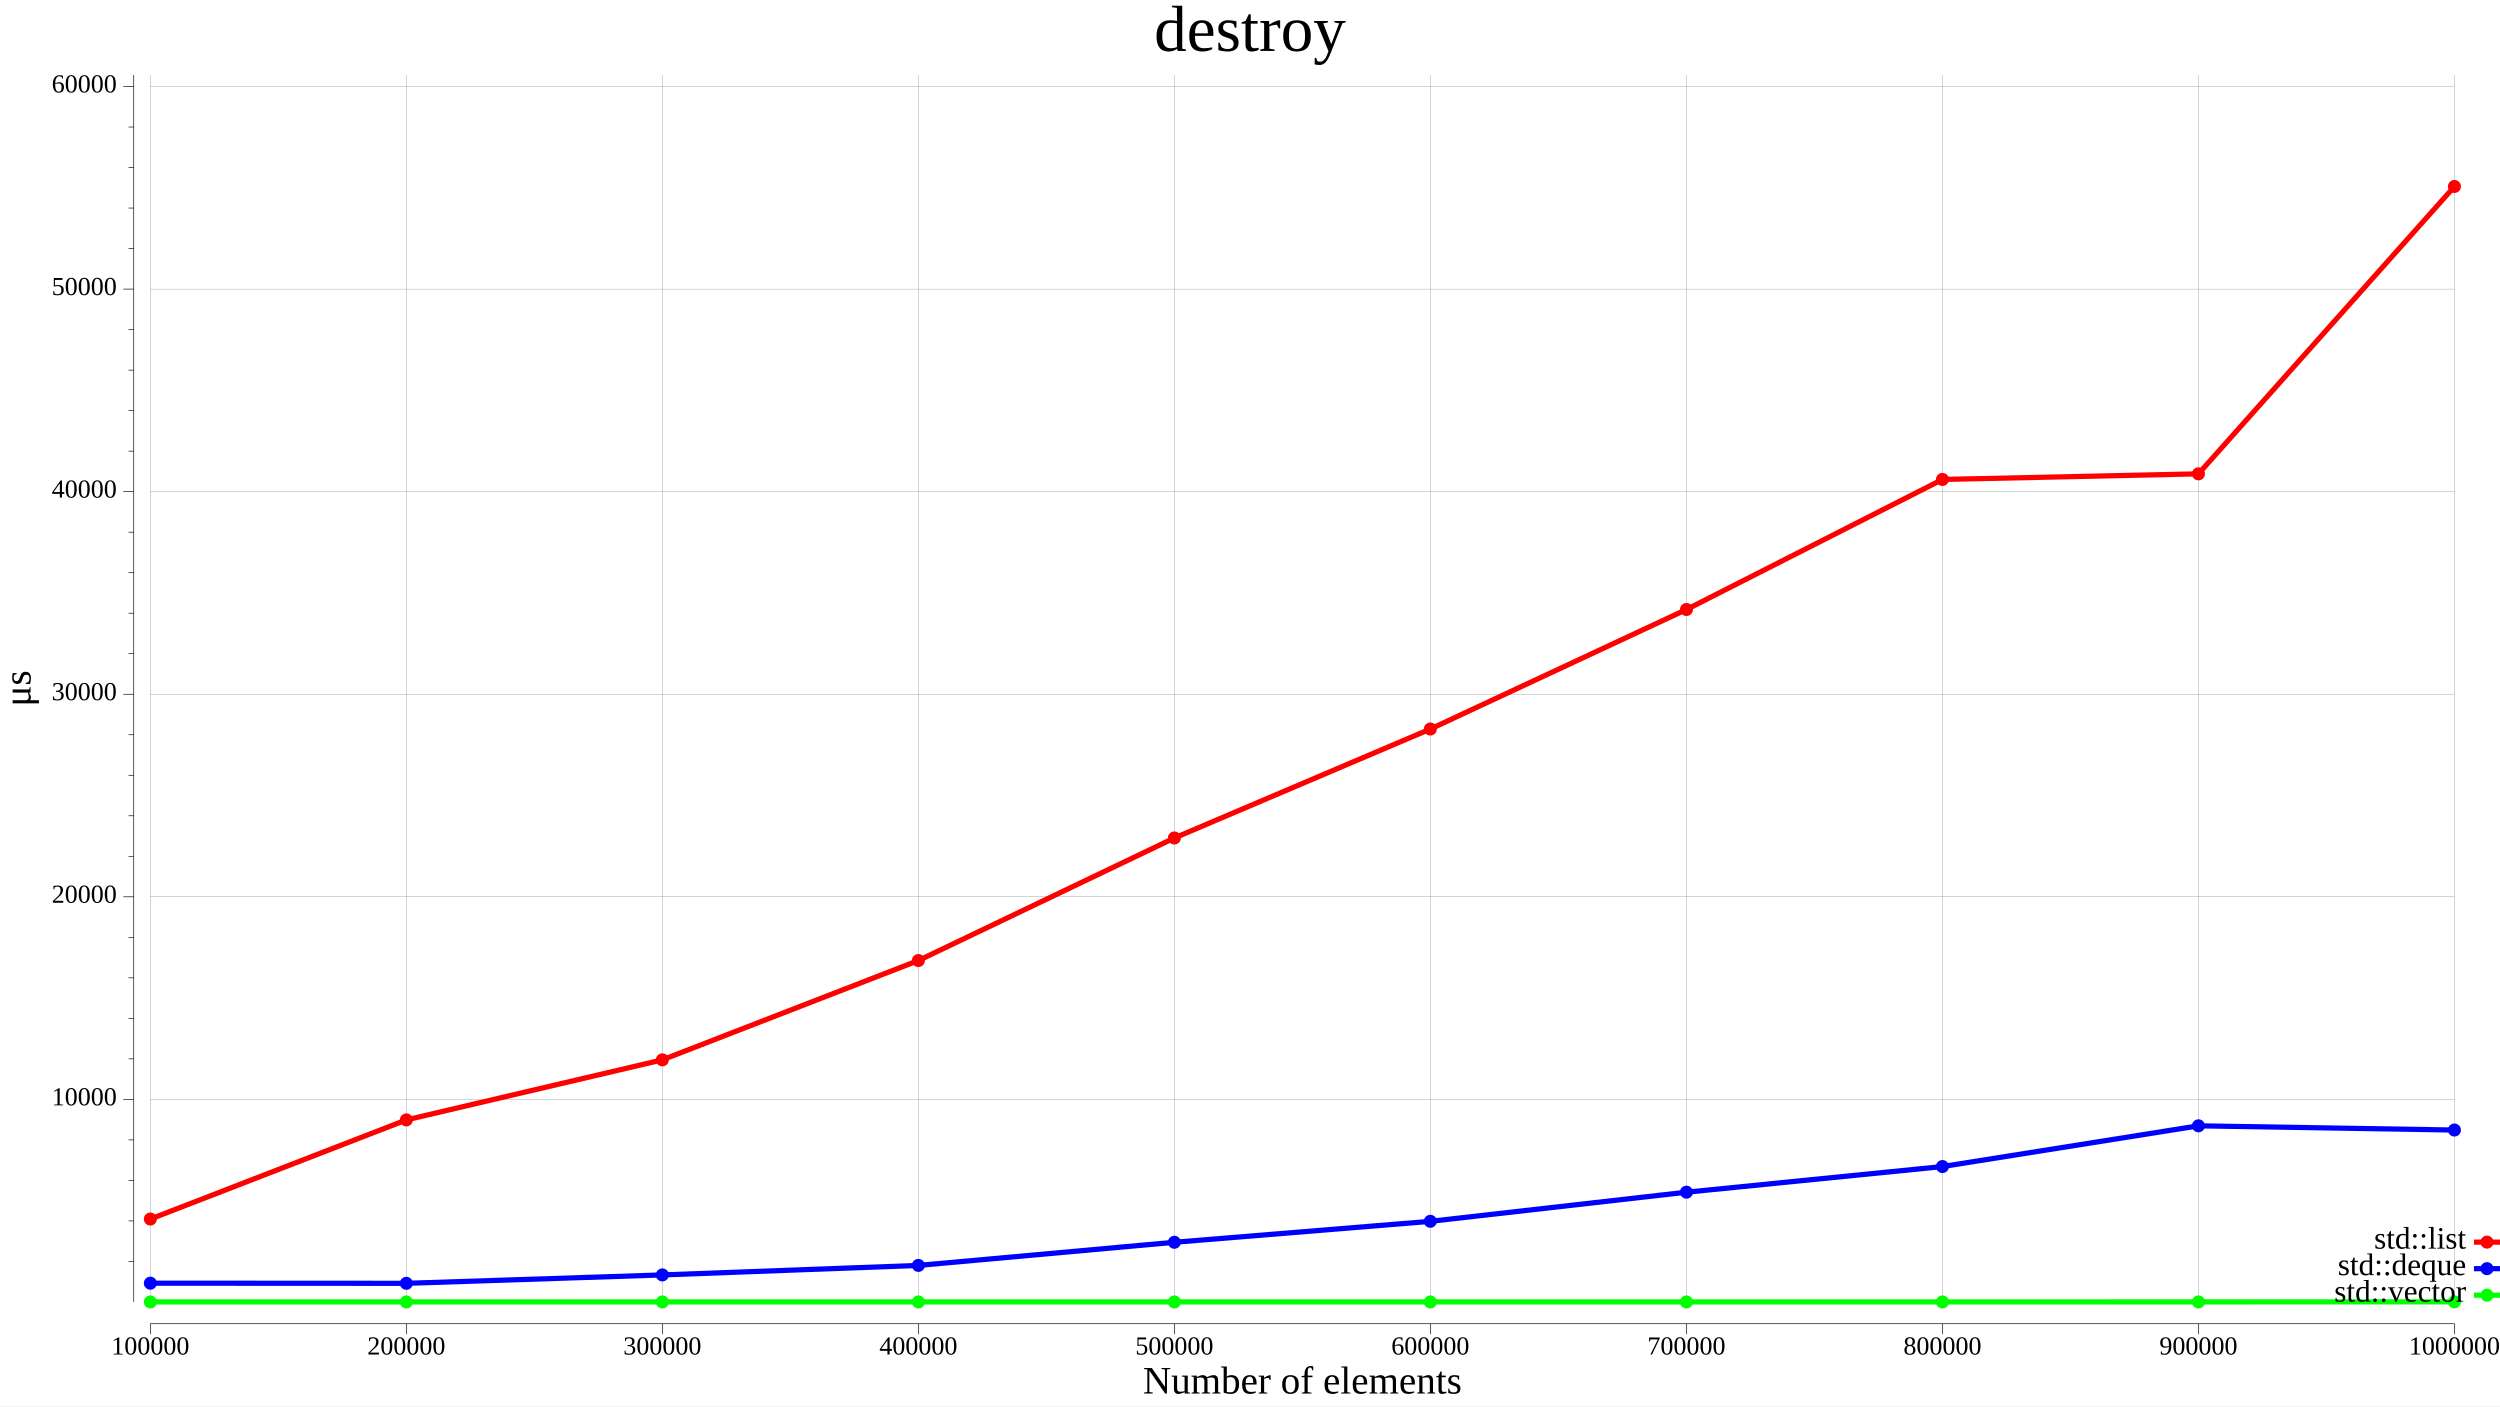
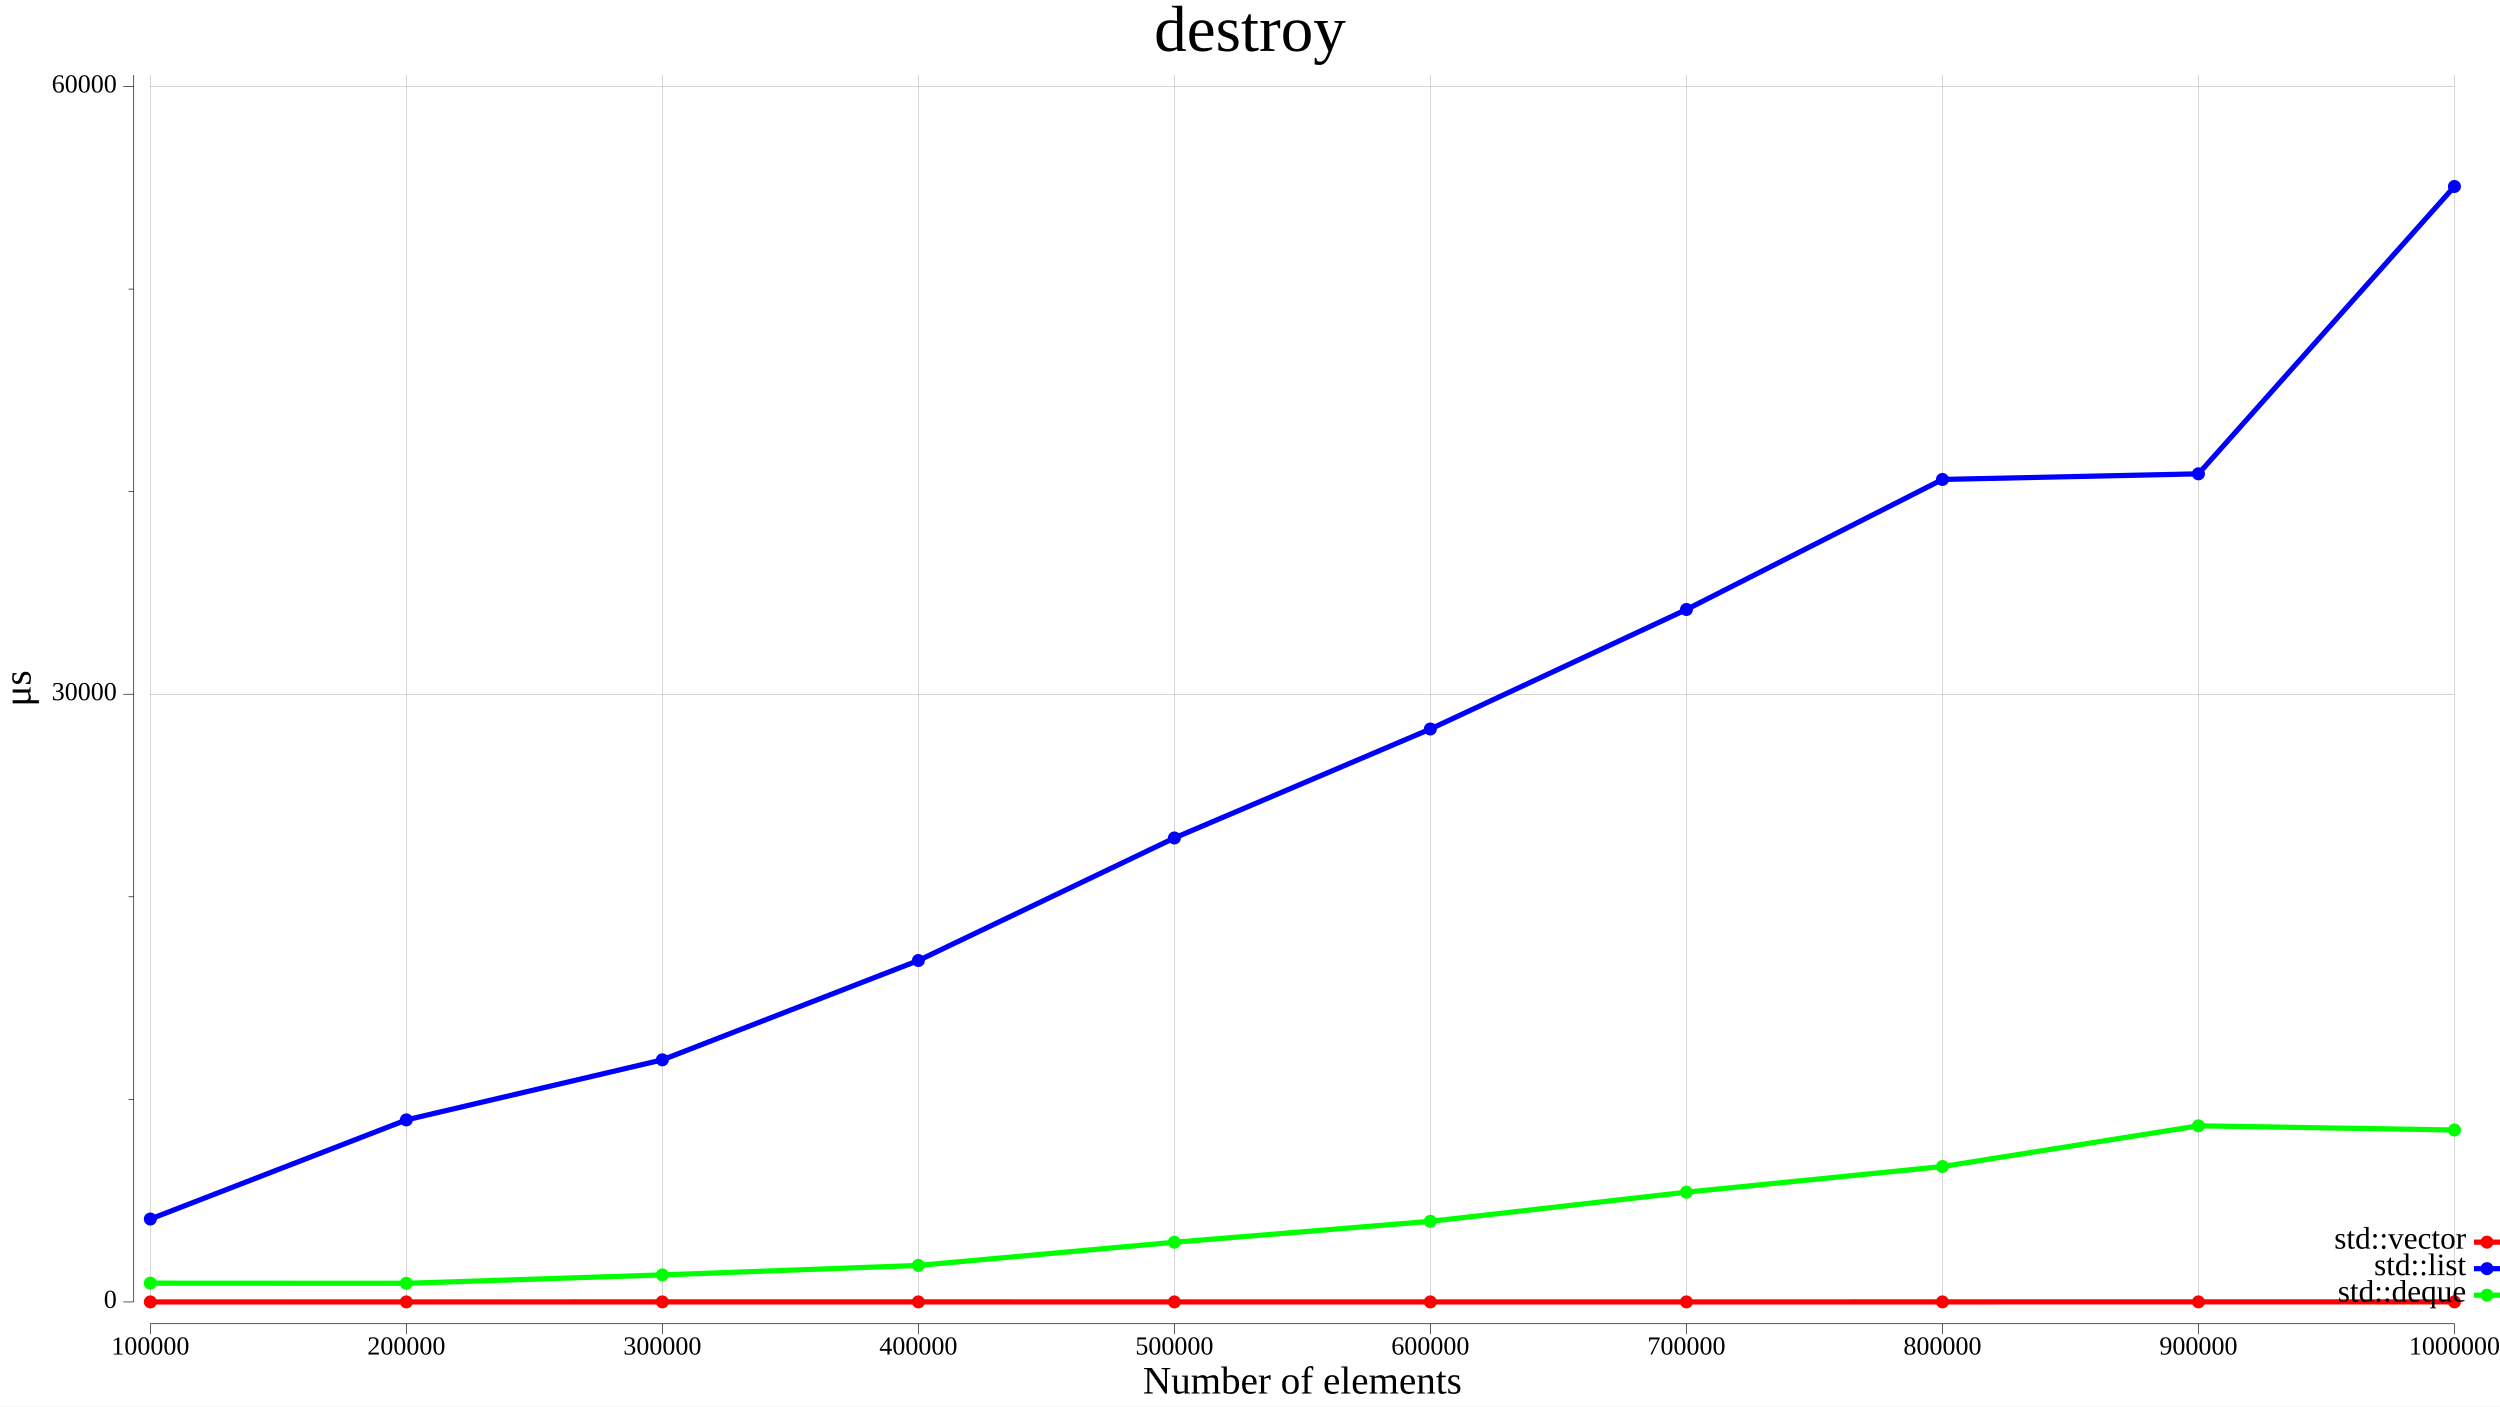
<svg xmlns="http://www.w3.org/2000/svg" width="1920pt" height="1080pt" viewBox="0 0 1920 1080">
  <g transform="scale(1, -1) translate(0, -1080)">
    <path d="M0,0L1920,0L1920,1080L0,1080Z" style="fill:#FFFFFF" />
    <text x="886.4" y="-1040.9" transform="scale(1, -1)" style="font-family:Liberation Serif;font-variant:normal;font-weight:normal;font-style:normal;font-size:50px">destroy</text>
    <text x="877.77" y="-9.756" transform="scale(1, -1)" style="font-family:Liberation Serif;font-variant:normal;font-weight:normal;font-style:normal;font-size:30px">Number of elements</text>
    <text x="85.462" y="-39.727" transform="scale(1, -1)" style="font-family:Liberation Serif;font-variant:normal;font-weight:normal;font-style:normal;font-size:20px">100000</text>
    <text x="282.08" y="-39.727" transform="scale(1, -1)" style="font-family:Liberation Serif;font-variant:normal;font-weight:normal;font-style:normal;font-size:20px">200000</text>
    <text x="478.69" y="-39.727" transform="scale(1, -1)" style="font-family:Liberation Serif;font-variant:normal;font-weight:normal;font-style:normal;font-size:20px">300000</text>
    <text x="675.31" y="-39.727" transform="scale(1, -1)" style="font-family:Liberation Serif;font-variant:normal;font-weight:normal;font-style:normal;font-size:20px">400000</text>
    <text x="871.92" y="-39.727" transform="scale(1, -1)" style="font-family:Liberation Serif;font-variant:normal;font-weight:normal;font-style:normal;font-size:20px">500000</text>
    <text x="1068.5" y="-39.727" transform="scale(1, -1)" style="font-family:Liberation Serif;font-variant:normal;font-weight:normal;font-style:normal;font-size:20px">600000</text>
    <text x="1265.2" y="-39.727" transform="scale(1, -1)" style="font-family:Liberation Serif;font-variant:normal;font-weight:normal;font-style:normal;font-size:20px">700000</text>
    <text x="1461.8" y="-39.727" transform="scale(1, -1)" style="font-family:Liberation Serif;font-variant:normal;font-weight:normal;font-style:normal;font-size:20px">800000</text>
    <text x="1658.4" y="-39.727" transform="scale(1, -1)" style="font-family:Liberation Serif;font-variant:normal;font-weight:normal;font-style:normal;font-size:20px">900000</text>
    <text x="1850" y="-39.727" transform="scale(1, -1)" style="font-family:Liberation Serif;font-variant:normal;font-weight:normal;font-style:normal;font-size:20px">1000000</text>
    <path d="M115.46,55.371L115.46,63.371" style="fill:none;stroke:#000000;stroke-width:0.5" />
    <path d="M312.08,55.371L312.08,63.371" style="fill:none;stroke:#000000;stroke-width:0.5" />
    <path d="M508.69,55.371L508.69,63.371" style="fill:none;stroke:#000000;stroke-width:0.5" />
    <path d="M705.31,55.371L705.31,63.371" style="fill:none;stroke:#000000;stroke-width:0.5" />
    <path d="M901.92,55.371L901.92,63.371" style="fill:none;stroke:#000000;stroke-width:0.5" />
    <path d="M1098.5,55.371L1098.5,63.371" style="fill:none;stroke:#000000;stroke-width:0.5" />
    <path d="M1295.2,55.371L1295.2,63.371" style="fill:none;stroke:#000000;stroke-width:0.5" />
    <path d="M1491.8,55.371L1491.8,63.371" style="fill:none;stroke:#000000;stroke-width:0.5" />
    <path d="M1688.4,55.371L1688.4,63.371" style="fill:none;stroke:#000000;stroke-width:0.5" />
    <path d="M1885,55.371L1885,63.371" style="fill:none;stroke:#000000;stroke-width:0.5" />
    <path d="M115.46,63.371L1885,63.371" style="fill:none;stroke:#000000;stroke-width:0.5" />
    <g transform="rotate(90)">
      <text x="537.4" y="23.467" transform="scale(1, -1)" style="font-family:Liberation Serif;font-variant:normal;font-weight:normal;font-style:normal;font-size:30px">μs</text>
    </g>
-     <text x="39.712" y="-231.1" transform="scale(1, -1)" style="font-family:Liberation Serif;font-variant:normal;font-weight:normal;font-style:normal;font-size:20px">10000</text>
-     <text x="39.712" y="-386.68" transform="scale(1, -1)" style="font-family:Liberation Serif;font-variant:normal;font-weight:normal;font-style:normal;font-size:20px">20000</text>
-     <text x="39.712" y="-542.25" transform="scale(1, -1)" style="font-family:Liberation Serif;font-variant:normal;font-weight:normal;font-style:normal;font-size:20px">30000</text>
-     <text x="39.712" y="-697.83" transform="scale(1, -1)" style="font-family:Liberation Serif;font-variant:normal;font-weight:normal;font-style:normal;font-size:20px">40000</text>
-     <text x="39.712" y="-853.41" transform="scale(1, -1)" style="font-family:Liberation Serif;font-variant:normal;font-weight:normal;font-style:normal;font-size:20px">50000</text>
+     <text x="79.712" y="-75.54" transform="scale(1, -1)" style="font-family:Liberation Serif;font-variant:normal;font-weight:normal;font-style:normal;font-size:20px">0</text>
+     <text x="39.712" y="-542.26" transform="scale(1, -1)" style="font-family:Liberation Serif;font-variant:normal;font-weight:normal;font-style:normal;font-size:20px">30000</text>
    <text x="39.712" y="-1009" transform="scale(1, -1)" style="font-family:Liberation Serif;font-variant:normal;font-weight:normal;font-style:normal;font-size:20px">60000</text>
-     <path d="M94.712,235.67L102.71,235.67" style="fill:none;stroke:#000000;stroke-width:0.5" />
-     <path d="M94.712,391.25L102.71,391.25" style="fill:none;stroke:#000000;stroke-width:0.5" />
-     <path d="M94.712,546.82L102.71,546.82" style="fill:none;stroke:#000000;stroke-width:0.5" />
-     <path d="M94.712,702.4L102.71,702.4" style="fill:none;stroke:#000000;stroke-width:0.5" />
-     <path d="M94.712,857.98L102.71,857.98" style="fill:none;stroke:#000000;stroke-width:0.5" />
+     <path d="M94.712,80.11L102.71,80.11" style="fill:none;stroke:#000000;stroke-width:0.5" />
+     <path d="M94.712,546.83L102.71,546.83" style="fill:none;stroke:#000000;stroke-width:0.5" />
    <path d="M94.712,1013.6L102.71,1013.6" style="fill:none;stroke:#000000;stroke-width:0.5" />
-     <path d="M98.712,111.21L102.71,111.21" style="fill:none;stroke:#000000;stroke-width:0.5" />
-     <path d="M98.712,142.33L102.71,142.33" style="fill:none;stroke:#000000;stroke-width:0.5" />
-     <path d="M98.712,173.44L102.71,173.44" style="fill:none;stroke:#000000;stroke-width:0.5" />
-     <path d="M98.712,204.56L102.71,204.56" style="fill:none;stroke:#000000;stroke-width:0.5" />
-     <path d="M98.712,266.79L102.71,266.79" style="fill:none;stroke:#000000;stroke-width:0.5" />
-     <path d="M98.712,297.9L102.71,297.9" style="fill:none;stroke:#000000;stroke-width:0.5" />
-     <path d="M98.712,329.02L102.71,329.02" style="fill:none;stroke:#000000;stroke-width:0.5" />
-     <path d="M98.712,360.13L102.71,360.13" style="fill:none;stroke:#000000;stroke-width:0.5" />
-     <path d="M98.712,422.36L102.71,422.36" style="fill:none;stroke:#000000;stroke-width:0.5" />
-     <path d="M98.712,453.48L102.71,453.48" style="fill:none;stroke:#000000;stroke-width:0.5" />
-     <path d="M98.712,484.59L102.71,484.59" style="fill:none;stroke:#000000;stroke-width:0.5" />
-     <path d="M98.712,515.71L102.71,515.71" style="fill:none;stroke:#000000;stroke-width:0.5" />
-     <path d="M98.712,577.94L102.71,577.94" style="fill:none;stroke:#000000;stroke-width:0.5" />
-     <path d="M98.712,609.06L102.71,609.06" style="fill:none;stroke:#000000;stroke-width:0.5" />
-     <path d="M98.712,640.17L102.71,640.17" style="fill:none;stroke:#000000;stroke-width:0.5" />
-     <path d="M98.712,671.29L102.71,671.29" style="fill:none;stroke:#000000;stroke-width:0.5" />
-     <path d="M98.712,733.52L102.71,733.52" style="fill:none;stroke:#000000;stroke-width:0.5" />
-     <path d="M98.712,764.63L102.71,764.63" style="fill:none;stroke:#000000;stroke-width:0.5" />
-     <path d="M98.712,795.75L102.71,795.75" style="fill:none;stroke:#000000;stroke-width:0.5" />
-     <path d="M98.712,826.86L102.71,826.86" style="fill:none;stroke:#000000;stroke-width:0.5" />
-     <path d="M98.712,889.09L102.71,889.09" style="fill:none;stroke:#000000;stroke-width:0.5" />
-     <path d="M98.712,920.21L102.71,920.21" style="fill:none;stroke:#000000;stroke-width:0.5" />
-     <path d="M98.712,951.32L102.71,951.32" style="fill:none;stroke:#000000;stroke-width:0.5" />
-     <path d="M98.712,982.44L102.71,982.44" style="fill:none;stroke:#000000;stroke-width:0.5" />
+     <path d="M98.712,235.68L102.71,235.68" style="fill:none;stroke:#000000;stroke-width:0.5" />
+     <path d="M98.712,391.26L102.71,391.26" style="fill:none;stroke:#000000;stroke-width:0.5" />
+     <path d="M98.712,702.41L102.71,702.41" style="fill:none;stroke:#000000;stroke-width:0.5" />
+     <path d="M98.712,857.98L102.71,857.98" style="fill:none;stroke:#000000;stroke-width:0.5" />
    <path d="M102.71,80.11L102.71,1022.4" style="fill:none;stroke:#000000;stroke-width:0.5" />
    <path d="M115.46,80.11L115.46,1022.4" style="fill:none;stroke:#808080;stroke-width:0.25" />
    <path d="M312.08,80.11L312.08,1022.4" style="fill:none;stroke:#808080;stroke-width:0.25" />
    <path d="M508.69,80.11L508.69,1022.4" style="fill:none;stroke:#808080;stroke-width:0.25" />
    <path d="M705.31,80.11L705.31,1022.4" style="fill:none;stroke:#808080;stroke-width:0.25" />
    <path d="M901.92,80.11L901.92,1022.4" style="fill:none;stroke:#808080;stroke-width:0.25" />
    <path d="M1098.5,80.11L1098.5,1022.4" style="fill:none;stroke:#808080;stroke-width:0.25" />
    <path d="M1295.2,80.11L1295.2,1022.4" style="fill:none;stroke:#808080;stroke-width:0.25" />
    <path d="M1491.8,80.11L1491.8,1022.4" style="fill:none;stroke:#808080;stroke-width:0.25" />
    <path d="M1688.4,80.11L1688.4,1022.4" style="fill:none;stroke:#808080;stroke-width:0.25" />
    <path d="M1885,80.11L1885,1022.4" style="fill:none;stroke:#808080;stroke-width:0.25" />
-     <path d="M115.46,235.67L1885,235.67" style="fill:none;stroke:#808080;stroke-width:0.25" />
-     <path d="M115.46,391.25L1885,391.25" style="fill:none;stroke:#808080;stroke-width:0.25" />
-     <path d="M115.46,546.82L1885,546.82" style="fill:none;stroke:#808080;stroke-width:0.25" />
-     <path d="M115.46,702.4L1885,702.4" style="fill:none;stroke:#808080;stroke-width:0.25" />
-     <path d="M115.46,857.98L1885,857.98" style="fill:none;stroke:#808080;stroke-width:0.25" />
+     <path d="M115.46,80.11L1885,80.11" style="fill:none;stroke:#808080;stroke-width:0.25" />
+     <path d="M115.46,546.83L1885,546.83" style="fill:none;stroke:#808080;stroke-width:0.25" />
    <path d="M115.46,1013.6L1885,1013.6" style="fill:none;stroke:#808080;stroke-width:0.25" />
-     <path d="M115.46,143.77L312.08,219.91L508.69,266.04L705.31,342.32L901.92,436.43L1098.5,520.11L1295.2,611.9L1491.8,711.78L1688.4,716.09L1885,936.78" style="fill:none;stroke:#FF0000;stroke-width:4" />
-     <path d="M120.46,143.77A5,5 0 1 1 110.46,143.77A5,5 0 1 1 120.46,143.77Z" style="fill:#FF0000" />
-     <path d="M317.08,219.91A5,5 0 1 1 307.08,219.91A5,5 0 1 1 317.08,219.91Z" style="fill:#FF0000" />
-     <path d="M513.69,266.04A5,5 0 1 1 503.69,266.04A5,5 0 1 1 513.69,266.04Z" style="fill:#FF0000" />
-     <path d="M710.31,342.32A5,5 0 1 1 700.31,342.32A5,5 0 1 1 710.31,342.32Z" style="fill:#FF0000" />
-     <path d="M906.92,436.43A5,5 0 1 1 896.92,436.43A5,5 0 1 1 906.92,436.43Z" style="fill:#FF0000" />
-     <path d="M1103.5,520.11A5,5 0 1 1 1093.5,520.11A5,5 0 1 1 1103.5,520.11Z" style="fill:#FF0000" />
-     <path d="M1300.2,611.9A5,5 0 1 1 1290.2,611.9A5,5 0 1 1 1300.2,611.9Z" style="fill:#FF0000" />
-     <path d="M1496.8,711.78A5,5 0 1 1 1486.8,711.78A5,5 0 1 1 1496.8,711.78Z" style="fill:#FF0000" />
-     <path d="M1693.4,716.09A5,5 0 1 1 1683.4,716.09A5,5 0 1 1 1693.4,716.09Z" style="fill:#FF0000" />
-     <path d="M1890,936.78A5,5 0 1 1 1880,936.78A5,5 0 1 1 1890,936.78Z" style="fill:#FF0000" />
-     <path d="M115.46,94.517L312.08,94.408L508.69,100.86L705.31,108.16L901.92,125.94L1098.5,142.03L1295.2,164.4L1491.8,184.1L1688.4,215.37L1885,212.13" style="fill:none;stroke:#0000FF;stroke-width:4" />
-     <path d="M120.46,94.517A5,5 0 1 1 110.46,94.517A5,5 0 1 1 120.46,94.517Z" style="fill:#0000FF" />
-     <path d="M317.08,94.408A5,5 0 1 1 307.08,94.408A5,5 0 1 1 317.08,94.408Z" style="fill:#0000FF" />
-     <path d="M513.69,100.86A5,5 0 1 1 503.69,100.86A5,5 0 1 1 513.69,100.86Z" style="fill:#0000FF" />
-     <path d="M710.31,108.16A5,5 0 1 1 700.31,108.16A5,5 0 1 1 710.31,108.16Z" style="fill:#0000FF" />
-     <path d="M906.92,125.94A5,5 0 1 1 896.92,125.94A5,5 0 1 1 906.92,125.94Z" style="fill:#0000FF" />
-     <path d="M1103.5,142.03A5,5 0 1 1 1093.5,142.03A5,5 0 1 1 1103.5,142.03Z" style="fill:#0000FF" />
-     <path d="M1300.2,164.4A5,5 0 1 1 1290.2,164.4A5,5 0 1 1 1300.2,164.4Z" style="fill:#0000FF" />
-     <path d="M1496.8,184.1A5,5 0 1 1 1486.8,184.1A5,5 0 1 1 1496.8,184.1Z" style="fill:#0000FF" />
-     <path d="M1693.4,215.37A5,5 0 1 1 1683.4,215.37A5,5 0 1 1 1693.4,215.37Z" style="fill:#0000FF" />
-     <path d="M1890,212.13A5,5 0 1 1 1880,212.13A5,5 0 1 1 1890,212.13Z" style="fill:#0000FF" />
-     <path d="M115.46,80.11L312.08,80.11L508.69,80.126L705.31,80.126L901.92,80.11L1098.5,80.11L1295.2,80.11L1491.8,80.126L1688.4,80.141L1885,80.157" style="fill:none;stroke:#00FF00;stroke-width:4" />
-     <path d="M120.46,80.11A5,5 0 1 1 110.46,80.11A5,5 0 1 1 120.46,80.11Z" style="fill:#00FF00" />
-     <path d="M317.08,80.11A5,5 0 1 1 307.08,80.11A5,5 0 1 1 317.08,80.11Z" style="fill:#00FF00" />
-     <path d="M513.69,80.126A5,5 0 1 1 503.69,80.126A5,5 0 1 1 513.69,80.126Z" style="fill:#00FF00" />
-     <path d="M710.31,80.126A5,5 0 1 1 700.31,80.126A5,5 0 1 1 710.31,80.126Z" style="fill:#00FF00" />
-     <path d="M906.92,80.11A5,5 0 1 1 896.92,80.11A5,5 0 1 1 906.92,80.11Z" style="fill:#00FF00" />
-     <path d="M1103.5,80.11A5,5 0 1 1 1093.5,80.11A5,5 0 1 1 1103.5,80.11Z" style="fill:#00FF00" />
-     <path d="M1300.2,80.11A5,5 0 1 1 1290.2,80.11A5,5 0 1 1 1300.2,80.11Z" style="fill:#00FF00" />
-     <path d="M1496.8,80.126A5,5 0 1 1 1486.8,80.126A5,5 0 1 1 1496.8,80.126Z" style="fill:#00FF00" />
-     <path d="M1693.4,80.141A5,5 0 1 1 1683.4,80.141A5,5 0 1 1 1693.4,80.141Z" style="fill:#00FF00" />
-     <path d="M1890,80.157A5,5 0 1 1 1880,80.157A5,5 0 1 1 1890,80.157Z" style="fill:#00FF00" />
+     <path d="M115.46,80.11L312.08,80.126L508.69,80.141L705.31,80.141L901.92,80.126L1098.5,80.126L1295.2,80.126L1491.8,80.141L1688.4,80.157L1885,80.173" style="fill:none;stroke:#FF0000;stroke-width:4" />
+     <path d="M120.46,80.11A5,5 0 1 1 110.46,80.11A5,5 0 1 1 120.46,80.11Z" style="fill:#FF0000" />
+     <path d="M317.08,80.126A5,5 0 1 1 307.08,80.126A5,5 0 1 1 317.08,80.126Z" style="fill:#FF0000" />
+     <path d="M513.69,80.141A5,5 0 1 1 503.69,80.141A5,5 0 1 1 513.69,80.141Z" style="fill:#FF0000" />
+     <path d="M710.31,80.141A5,5 0 1 1 700.31,80.141A5,5 0 1 1 710.31,80.141Z" style="fill:#FF0000" />
+     <path d="M906.92,80.126A5,5 0 1 1 896.92,80.126A5,5 0 1 1 906.92,80.126Z" style="fill:#FF0000" />
+     <path d="M1103.5,80.126A5,5 0 1 1 1093.5,80.126A5,5 0 1 1 1103.5,80.126Z" style="fill:#FF0000" />
+     <path d="M1300.2,80.126A5,5 0 1 1 1290.2,80.126A5,5 0 1 1 1300.2,80.126Z" style="fill:#FF0000" />
+     <path d="M1496.8,80.141A5,5 0 1 1 1486.8,80.141A5,5 0 1 1 1496.8,80.141Z" style="fill:#FF0000" />
+     <path d="M1693.4,80.157A5,5 0 1 1 1683.4,80.157A5,5 0 1 1 1693.4,80.157Z" style="fill:#FF0000" />
+     <path d="M1890,80.173A5,5 0 1 1 1880,80.173A5,5 0 1 1 1890,80.173Z" style="fill:#FF0000" />
+     <path d="M115.46,143.79L312.08,219.92L508.69,266.05L705.31,342.33L901.92,436.44L1098.5,520.12L1295.2,611.91L1491.8,711.79L1688.4,716.1L1885,936.78" style="fill:none;stroke:#0000FF;stroke-width:4" />
+     <path d="M120.46,143.79A5,5 0 1 1 110.46,143.79A5,5 0 1 1 120.46,143.79Z" style="fill:#0000FF" />
+     <path d="M317.08,219.92A5,5 0 1 1 307.08,219.92A5,5 0 1 1 317.08,219.92Z" style="fill:#0000FF" />
+     <path d="M513.69,266.05A5,5 0 1 1 503.69,266.05A5,5 0 1 1 513.69,266.05Z" style="fill:#0000FF" />
+     <path d="M710.31,342.33A5,5 0 1 1 700.31,342.33A5,5 0 1 1 710.31,342.33Z" style="fill:#0000FF" />
+     <path d="M906.92,436.44A5,5 0 1 1 896.92,436.44A5,5 0 1 1 906.92,436.44Z" style="fill:#0000FF" />
+     <path d="M1103.5,520.12A5,5 0 1 1 1093.5,520.12A5,5 0 1 1 1103.5,520.12Z" style="fill:#0000FF" />
+     <path d="M1300.2,611.91A5,5 0 1 1 1290.2,611.91A5,5 0 1 1 1300.2,611.91Z" style="fill:#0000FF" />
+     <path d="M1496.8,711.79A5,5 0 1 1 1486.8,711.79A5,5 0 1 1 1496.8,711.79Z" style="fill:#0000FF" />
+     <path d="M1693.4,716.1A5,5 0 1 1 1683.4,716.1A5,5 0 1 1 1693.4,716.1Z" style="fill:#0000FF" />
+     <path d="M1890,936.78A5,5 0 1 1 1880,936.78A5,5 0 1 1 1890,936.78Z" style="fill:#0000FF" />
+     <path d="M115.46,94.532L312.08,94.423L508.69,100.88L705.31,108.18L901.92,125.96L1098.5,142.04L1295.2,164.42L1491.8,184.11L1688.4,215.38L1885,212.15" style="fill:none;stroke:#00FF00;stroke-width:4" />
+     <path d="M120.46,94.532A5,5 0 1 1 110.46,94.532A5,5 0 1 1 120.46,94.532Z" style="fill:#00FF00" />
+     <path d="M317.08,94.423A5,5 0 1 1 307.08,94.423A5,5 0 1 1 317.08,94.423Z" style="fill:#00FF00" />
+     <path d="M513.69,100.88A5,5 0 1 1 503.69,100.88A5,5 0 1 1 513.69,100.88Z" style="fill:#00FF00" />
+     <path d="M710.31,108.18A5,5 0 1 1 700.31,108.18A5,5 0 1 1 710.31,108.18Z" style="fill:#00FF00" />
+     <path d="M906.92,125.96A5,5 0 1 1 896.92,125.96A5,5 0 1 1 906.92,125.96Z" style="fill:#00FF00" />
+     <path d="M1103.5,142.04A5,5 0 1 1 1093.5,142.04A5,5 0 1 1 1103.5,142.04Z" style="fill:#00FF00" />
+     <path d="M1300.2,164.42A5,5 0 1 1 1290.2,164.42A5,5 0 1 1 1300.2,164.42Z" style="fill:#00FF00" />
+     <path d="M1496.8,184.11A5,5 0 1 1 1486.8,184.11A5,5 0 1 1 1496.8,184.11Z" style="fill:#00FF00" />
+     <path d="M1693.4,215.38A5,5 0 1 1 1683.4,215.38A5,5 0 1 1 1693.4,215.38Z" style="fill:#00FF00" />
+     <path d="M1890,212.15A5,5 0 1 1 1880,212.15A5,5 0 1 1 1890,212.15Z" style="fill:#00FF00" />
    <path d="M1900,126.03L1920,126.03" style="fill:none;stroke:#FF0000;stroke-width:4" />
    <path d="M1915,126.03A5,5 0 1 1 1905,126.03A5,5 0 1 1 1915,126.03Z" style="fill:#FF0000" />
-     <text x="1823.3" y="-121.05" transform="scale(1, -1)" style="font-family:Liberation Serif;font-variant:normal;font-weight:normal;font-style:normal;font-size:24px">std::list</text>
+     <text x="1792.7" y="-121.05" transform="scale(1, -1)" style="font-family:Liberation Serif;font-variant:normal;font-weight:normal;font-style:normal;font-size:24px">std::vector</text>
    <path d="M1900,105.66L1920,105.66" style="fill:none;stroke:#0000FF;stroke-width:4" />
    <path d="M1915,105.66A5,5 0 1 1 1905,105.66A5,5 0 1 1 1915,105.66Z" style="fill:#0000FF" />
-     <text x="1795.4" y="-100.69" transform="scale(1, -1)" style="font-family:Liberation Serif;font-variant:normal;font-weight:normal;font-style:normal;font-size:24px">std::deque</text>
+     <text x="1823.3" y="-100.69" transform="scale(1, -1)" style="font-family:Liberation Serif;font-variant:normal;font-weight:normal;font-style:normal;font-size:24px">std::list</text>
    <path d="M1900,85.294L1920,85.294" style="fill:none;stroke:#00FF00;stroke-width:4" />
    <path d="M1915,85.294A5,5 0 1 1 1905,85.294A5,5 0 1 1 1915,85.294Z" style="fill:#00FF00" />
-     <text x="1792.7" y="-80.319" transform="scale(1, -1)" style="font-family:Liberation Serif;font-variant:normal;font-weight:normal;font-style:normal;font-size:24px">std::vector</text>
+     <text x="1795.4" y="-80.319" transform="scale(1, -1)" style="font-family:Liberation Serif;font-variant:normal;font-weight:normal;font-style:normal;font-size:24px">std::deque</text>
  </g>
</svg>
